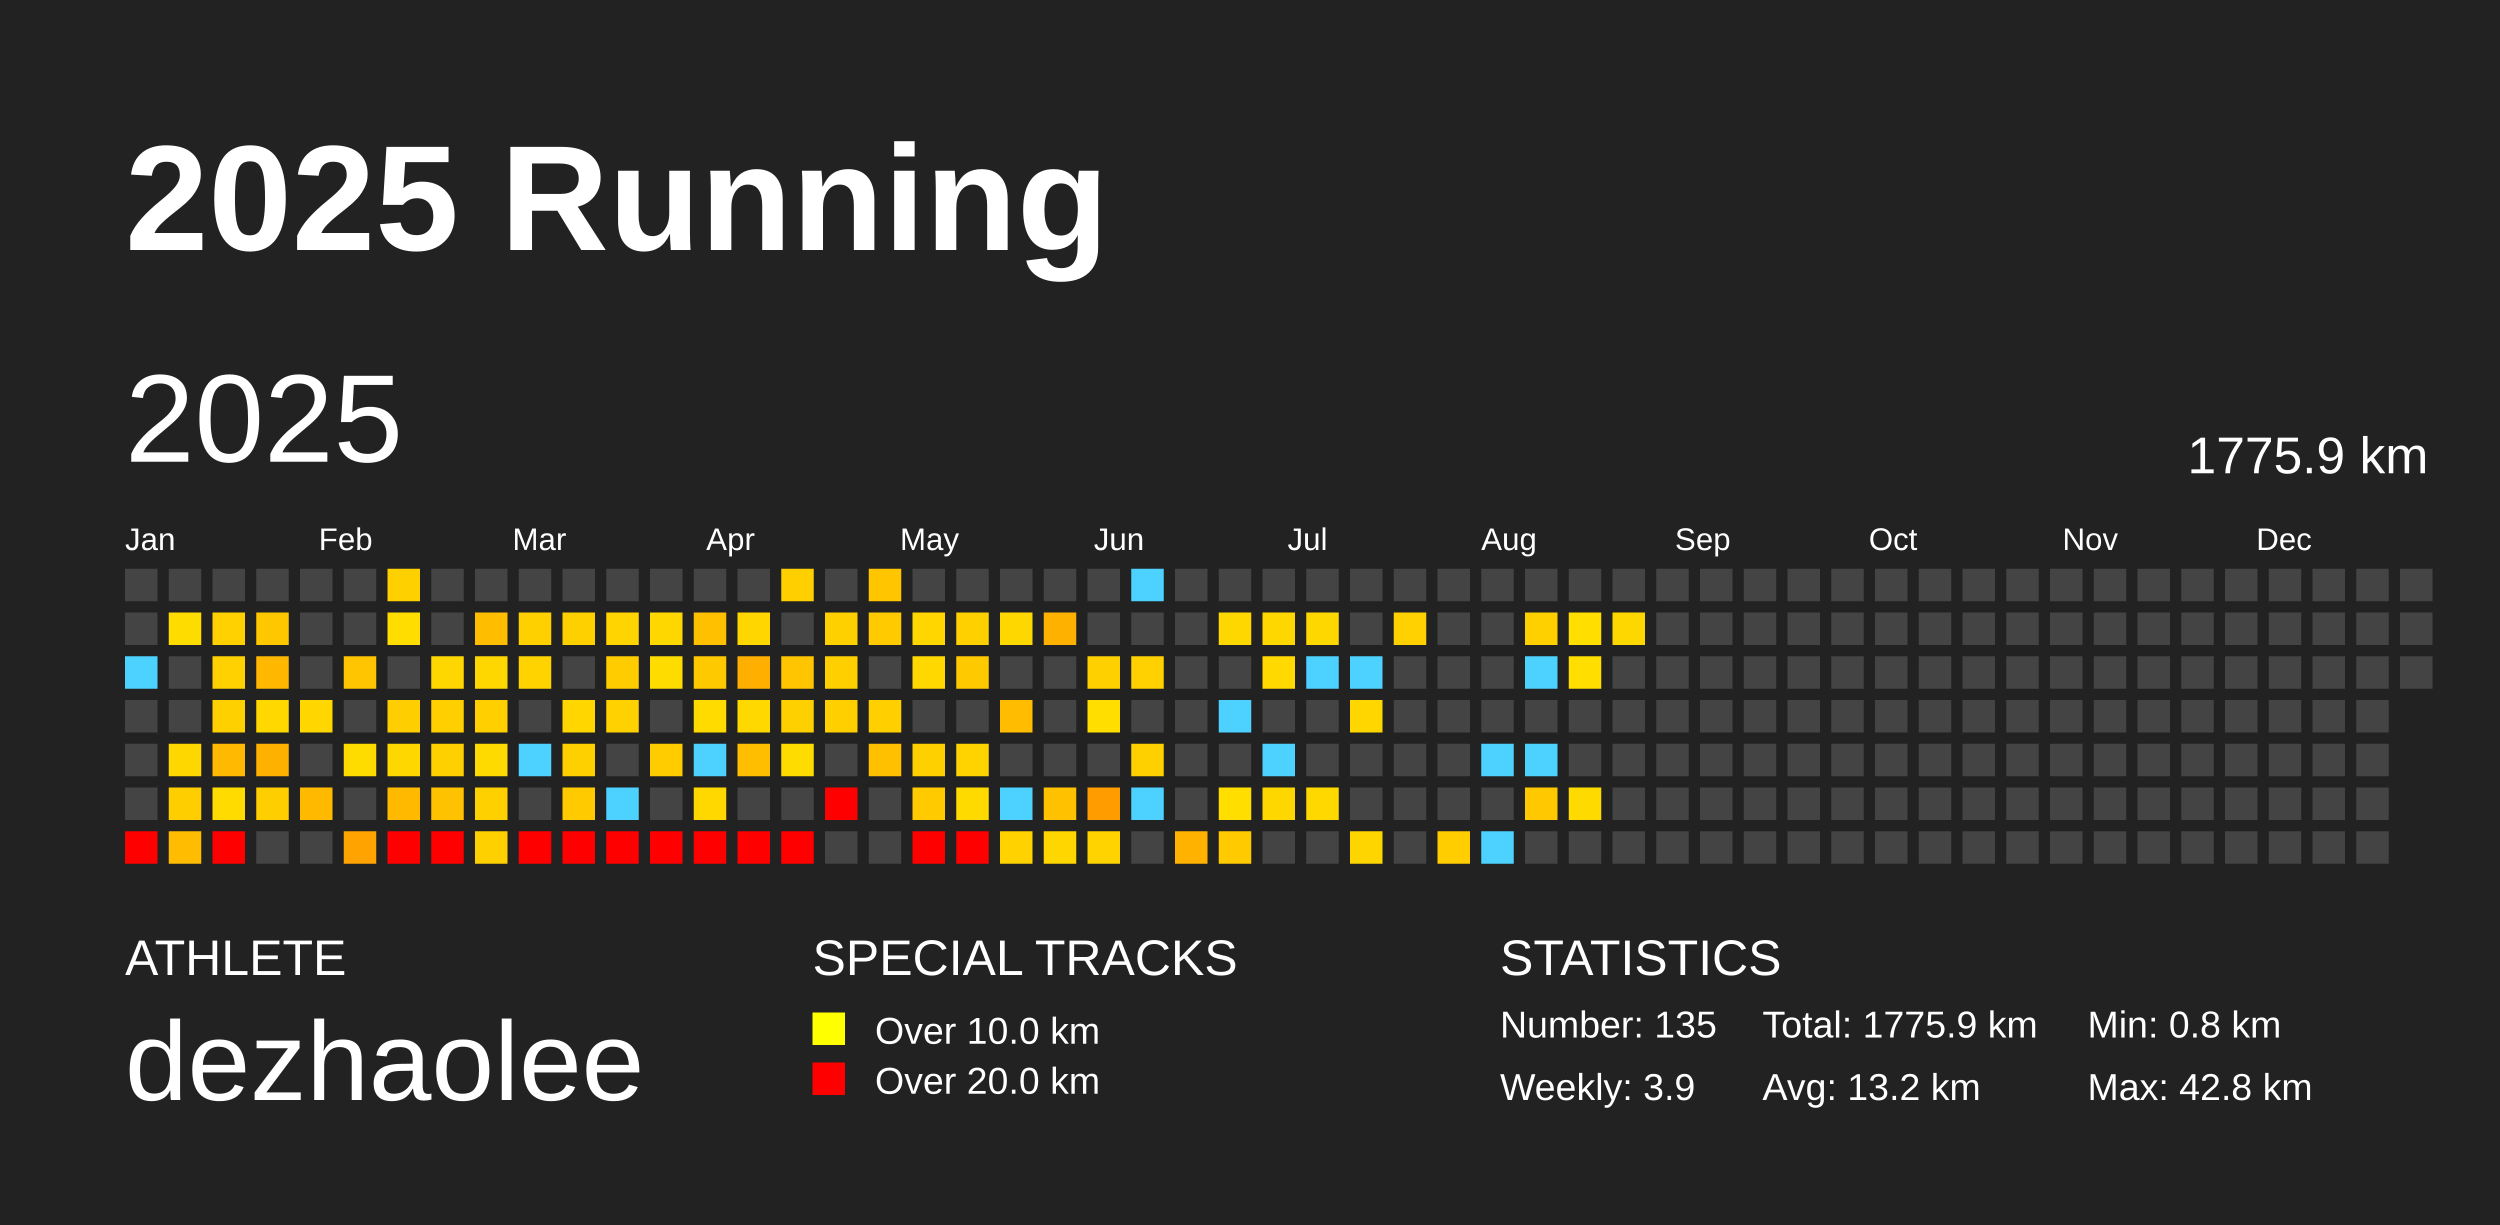
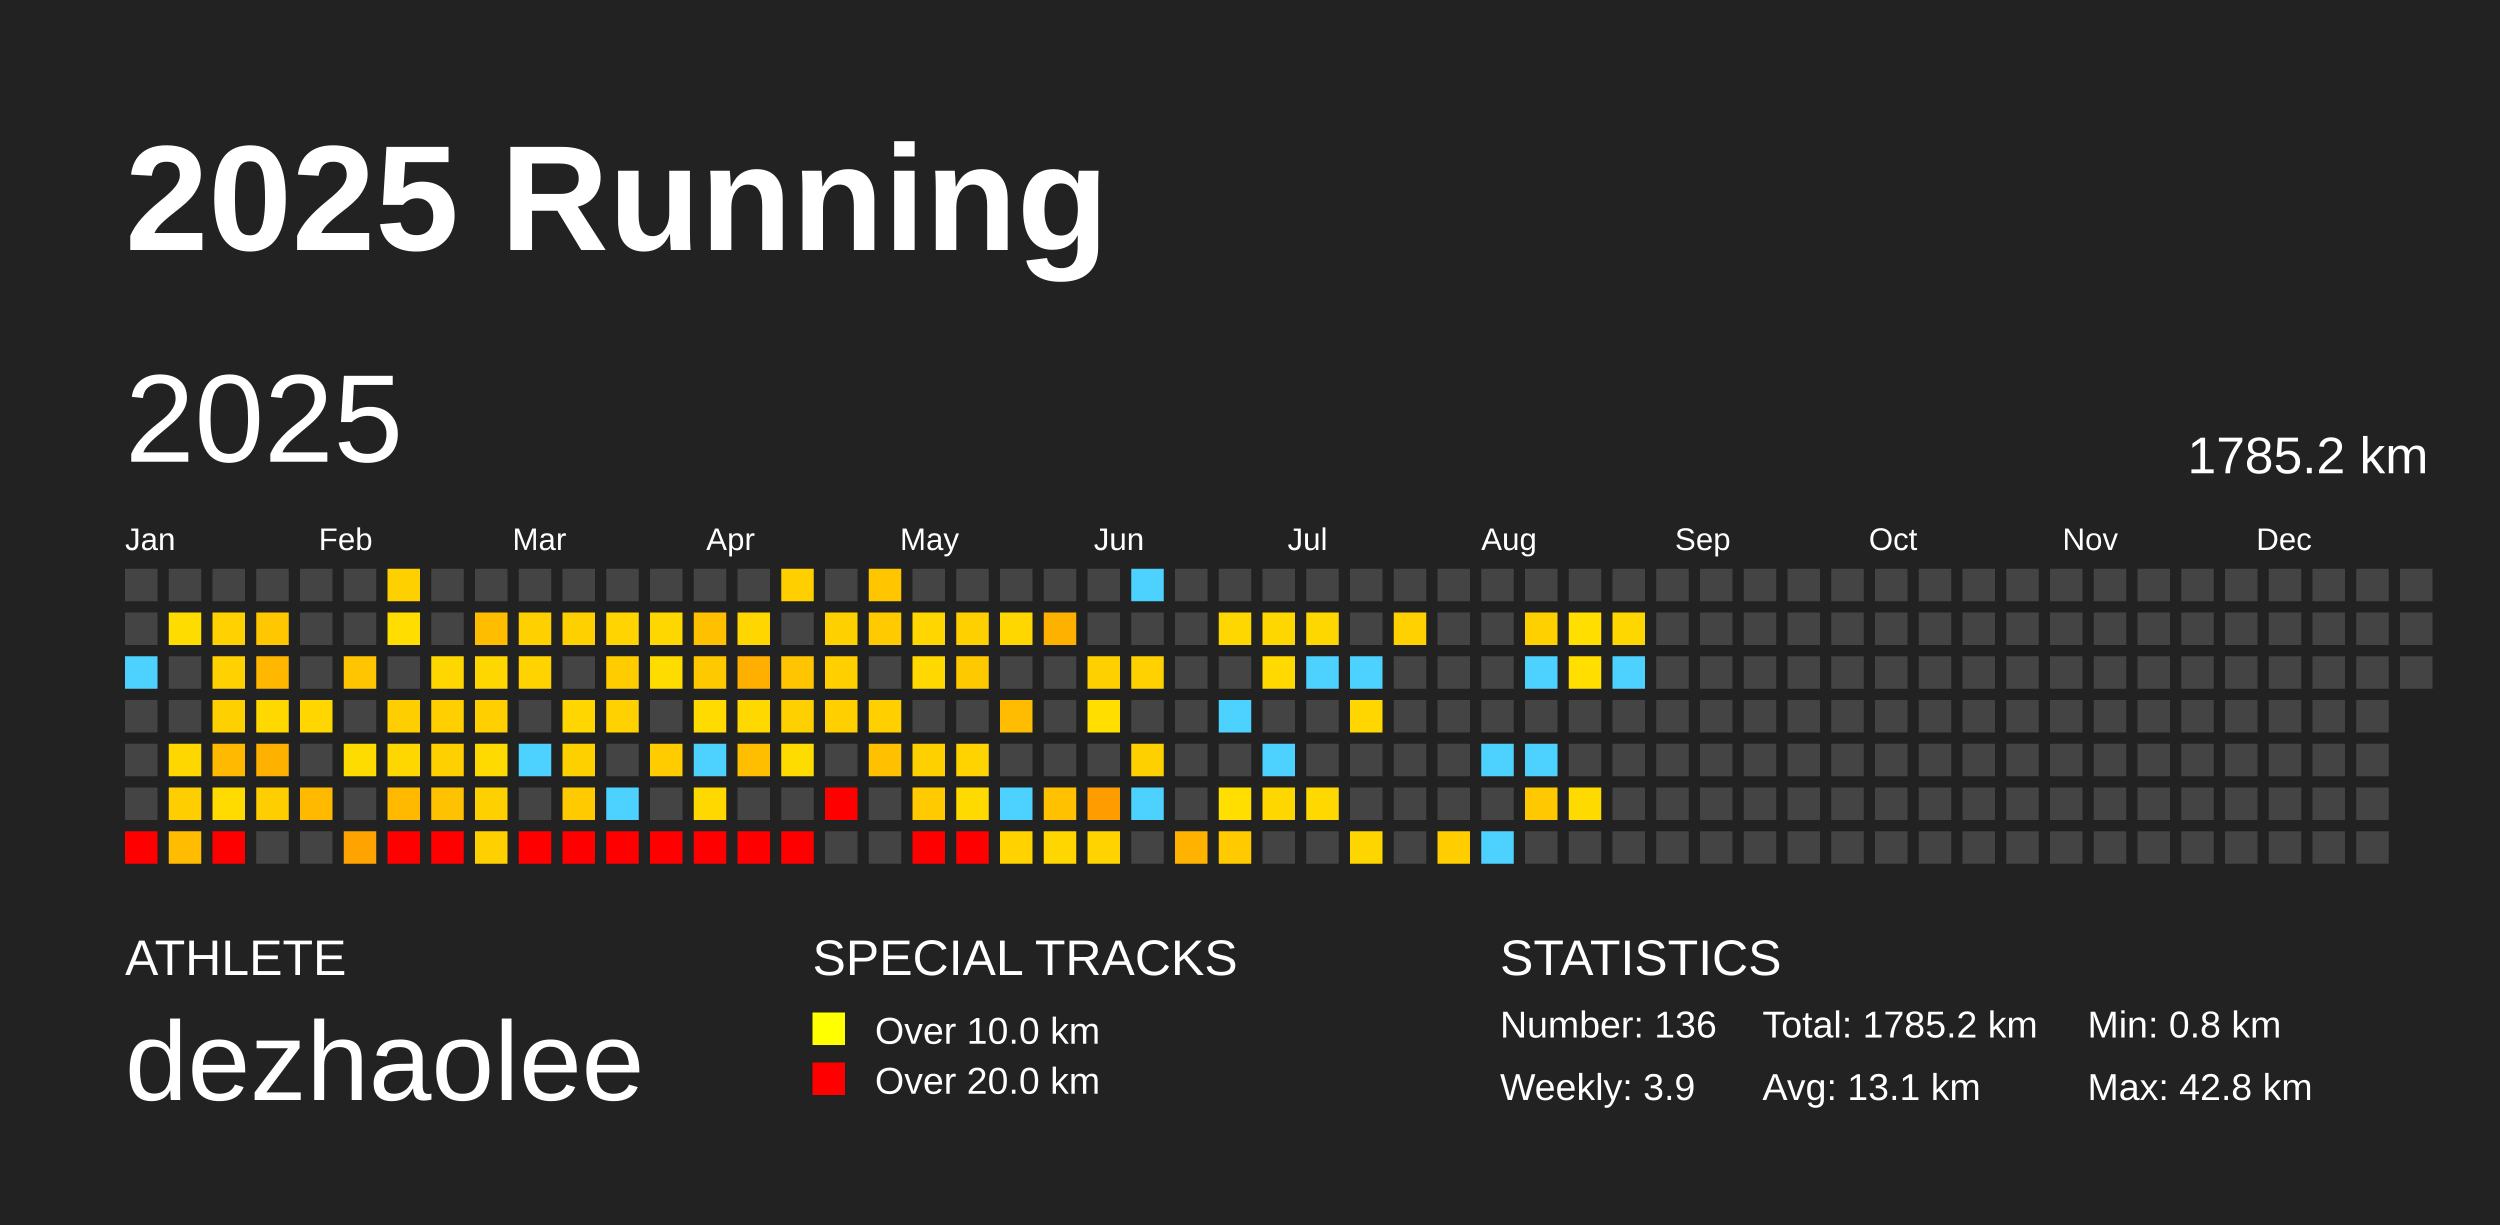
<svg xmlns="http://www.w3.org/2000/svg" baseProfile="full" height="98mm" version="1.1" viewBox="0,0,200,98" width="200mm">
  <defs />
  <rect fill="#222222" height="98" width="200" x="0" y="0" />
  <text fill="#FFFFFF" style="font-size:12px; font-family:Arial; font-weight:bold;" x="10" y="20">2025 Running</text>
  <text fill="#FFFFFF" style="font-size:4px; font-family:Arial" x="10" y="78">ATHLETE</text>
  <text fill="#FFFFFF" style="font-size:9px; font-family:Arial" x="10" y="88">dezhaolee</text>
  <text fill="#FFFFFF" style="font-size:4px; font-family:Arial" x="65" y="78">SPECIAL TRACKS</text>
  <rect fill="yellow" height="2.6" width="2.6" x="65" y="81" />
  <text fill="#FFFFFF" style="font-size:3px; font-family:Arial" x="70" y="83.5">Over 10.0 km</text>
  <rect fill="red" height="2.6" width="2.6" x="65" y="85" />
  <text fill="#FFFFFF" style="font-size:3px; font-family:Arial" x="70" y="87.5">Over 20.0 km</text>
  <text fill="#FFFFFF" style="font-size:4px; font-family:Arial" x="120" y="78">STATISTICS</text>
-   <text fill="#FFFFFF" style="font-size:3px; font-family:Arial" x="120" y="83">Number: 135</text>
+   <text fill="#FFFFFF" style="font-size:3px; font-family:Arial" x="120" y="83">Number: 136</text>
  <text fill="#FFFFFF" style="font-size:3px; font-family:Arial" x="120" y="88">Weekly: 3.9</text>
-   <text fill="#FFFFFF" style="font-size:3px; font-family:Arial" x="141" y="83">Total: 1775.9 km</text>
-   <text fill="#FFFFFF" style="font-size:3px; font-family:Arial" x="141" y="88">Avg: 13.2 km</text>
+   <text fill="#FFFFFF" style="font-size:3px; font-family:Arial" x="141" y="83">Total: 1785.2 km</text>
+   <text fill="#FFFFFF" style="font-size:3px; font-family:Arial" x="141" y="88">Avg: 13.1 km</text>
  <text fill="#FFFFFF" style="font-size:3px; font-family:Arial" x="167" y="83">Min: 0.8 km</text>
  <text fill="#FFFFFF" style="font-size:3px; font-family:Arial" x="167" y="88">Max: 42.8 km</text>
  <text dominant-baseline="hanging" fill="#FFFFFF" style="font-size:10.0px; font-family:Arial;" x="10" y="30">2025</text>
-   <text dominant-baseline="hanging" fill="#FFFFFF" style="font-size:4.125px; font-family:Arial;" x="175" y="35">1775.9 km</text>
+   <text dominant-baseline="hanging" fill="#FFFFFF" style="font-size:4.125px; font-family:Arial;" x="175" y="35">1785.2 km</text>
  <text fill="#FFFFFF" style="font-size:2.5px; font-family:Arial" x="10.0" y="44">Jan</text>
  <text fill="#FFFFFF" style="font-size:2.5px; font-family:Arial" x="25.5" y="44">Feb</text>
  <text fill="#FFFFFF" style="font-size:2.5px; font-family:Arial" x="41.0" y="44">Mar</text>
  <text fill="#FFFFFF" style="font-size:2.5px; font-family:Arial" x="56.5" y="44">Apr</text>
  <text fill="#FFFFFF" style="font-size:2.5px; font-family:Arial" x="72.0" y="44">May</text>
  <text fill="#FFFFFF" style="font-size:2.5px; font-family:Arial" x="87.5" y="44">Jun</text>
  <text fill="#FFFFFF" style="font-size:2.5px; font-family:Arial" x="103.0" y="44">Jul</text>
  <text fill="#FFFFFF" style="font-size:2.5px; font-family:Arial" x="118.5" y="44">Aug</text>
  <text fill="#FFFFFF" style="font-size:2.5px; font-family:Arial" x="134.0" y="44">Sep</text>
  <text fill="#FFFFFF" style="font-size:2.5px; font-family:Arial" x="149.5" y="44">Oct</text>
  <text fill="#FFFFFF" style="font-size:2.5px; font-family:Arial" x="165.0" y="44">Nov</text>
  <text fill="#FFFFFF" style="font-size:2.5px; font-family:Arial" x="180.5" y="44">Dec</text>
  <rect fill="#444444" height="2.6" width="2.6" x="10.0" y="45.5" />
  <rect fill="#444444" height="2.6" width="2.6" x="10.0" y="49.0" />
  <rect fill="#4dd2ff" height="2.6" width="2.6" x="10.0" y="52.5" />
  <rect fill="#444444" height="2.6" width="2.6" x="10.0" y="56.0" />
  <rect fill="#444444" height="2.6" width="2.6" x="10.0" y="59.5" />
  <rect fill="#444444" height="2.6" width="2.6" x="10.0" y="63.0" />
  <rect fill="red" height="2.6" width="2.6" x="10.0" y="66.5" />
  <rect fill="#444444" height="2.6" width="2.6" x="13.5" y="45.5" />
  <rect fill="#ffdc00" height="2.6" width="2.6" x="13.5" y="49.0" />
  <rect fill="#444444" height="2.6" width="2.6" x="13.5" y="52.5" />
  <rect fill="#444444" height="2.6" width="2.6" x="13.5" y="56.0" />
  <rect fill="#ffd700" height="2.6" width="2.6" x="13.5" y="59.5" />
  <rect fill="#ffce00" height="2.6" width="2.6" x="13.5" y="63.0" />
  <rect fill="#ffbc00" height="2.6" width="2.6" x="13.5" y="66.5" />
  <rect fill="#444444" height="2.6" width="2.6" x="17.0" y="45.5" />
  <rect fill="#ffd100" height="2.6" width="2.6" x="17.0" y="49.0" />
  <rect fill="#ffd100" height="2.6" width="2.6" x="17.0" y="52.5" />
  <rect fill="#ffd000" height="2.6" width="2.6" x="17.0" y="56.0" />
  <rect fill="#ffb900" height="2.6" width="2.6" x="17.0" y="59.5" />
  <rect fill="#ffdb00" height="2.6" width="2.6" x="17.0" y="63.0" />
  <rect fill="red" height="2.6" width="2.6" x="17.0" y="66.5" />
  <rect fill="#444444" height="2.6" width="2.6" x="20.5" y="45.5" />
  <rect fill="#ffc700" height="2.6" width="2.6" x="20.5" y="49.0" />
  <rect fill="#ffb700" height="2.6" width="2.6" x="20.5" y="52.5" />
  <rect fill="#ffd800" height="2.6" width="2.6" x="20.5" y="56.0" />
  <rect fill="#ffb100" height="2.6" width="2.6" x="20.5" y="59.5" />
  <rect fill="#ffce00" height="2.6" width="2.6" x="20.5" y="63.0" />
  <rect fill="#444444" height="2.6" width="2.6" x="20.5" y="66.5" />
  <rect fill="#444444" height="2.6" width="2.6" x="24.0" y="45.5" />
  <rect fill="#444444" height="2.6" width="2.6" x="24.0" y="49.0" />
  <rect fill="#444444" height="2.6" width="2.6" x="24.0" y="52.5" />
  <rect fill="#ffd600" height="2.6" width="2.6" x="24.0" y="56.0" />
  <rect fill="#444444" height="2.6" width="2.6" x="24.0" y="59.5" />
  <rect fill="#ffba00" height="2.6" width="2.6" x="24.0" y="63.0" />
  <rect fill="#444444" height="2.6" width="2.6" x="24.0" y="66.5" />
  <rect fill="#444444" height="2.6" width="2.6" x="27.5" y="45.5" />
  <rect fill="#444444" height="2.6" width="2.6" x="27.5" y="49.0" />
  <rect fill="#ffc500" height="2.6" width="2.6" x="27.5" y="52.5" />
  <rect fill="#444444" height="2.6" width="2.6" x="27.5" y="56.0" />
  <rect fill="#ffdc00" height="2.6" width="2.6" x="27.5" y="59.5" />
  <rect fill="#444444" height="2.6" width="2.6" x="27.5" y="63.0" />
  <rect fill="#ffa300" height="2.6" width="2.6" x="27.5" y="66.5" />
  <rect fill="#ffd000" height="2.6" width="2.6" x="31.0" y="45.5" />
  <rect fill="#ffdd00" height="2.6" width="2.6" x="31.0" y="49.0" />
  <rect fill="#444444" height="2.6" width="2.6" x="31.0" y="52.5" />
  <rect fill="#ffce00" height="2.6" width="2.6" x="31.0" y="56.0" />
  <rect fill="#ffd700" height="2.6" width="2.6" x="31.0" y="59.5" />
  <rect fill="#ffba00" height="2.6" width="2.6" x="31.0" y="63.0" />
  <rect fill="red" height="2.6" width="2.6" x="31.0" y="66.5" />
  <rect fill="#444444" height="2.6" width="2.6" x="34.5" y="45.5" />
  <rect fill="#444444" height="2.6" width="2.6" x="34.5" y="49.0" />
  <rect fill="#ffd700" height="2.6" width="2.6" x="34.5" y="52.5" />
  <rect fill="#ffcf00" height="2.6" width="2.6" x="34.5" y="56.0" />
  <rect fill="#ffd000" height="2.6" width="2.6" x="34.5" y="59.5" />
  <rect fill="#ffc200" height="2.6" width="2.6" x="34.5" y="63.0" />
  <rect fill="red" height="2.6" width="2.6" x="34.5" y="66.5" />
  <rect fill="#444444" height="2.6" width="2.6" x="38.0" y="45.5" />
  <rect fill="#ffbd00" height="2.6" width="2.6" x="38.0" y="49.0" />
  <rect fill="#ffd700" height="2.6" width="2.6" x="38.0" y="52.5" />
  <rect fill="#ffcf00" height="2.6" width="2.6" x="38.0" y="56.0" />
  <rect fill="#ffda00" height="2.6" width="2.6" x="38.0" y="59.5" />
  <rect fill="#ffd000" height="2.6" width="2.6" x="38.0" y="63.0" />
  <rect fill="#ffd000" height="2.6" width="2.6" x="38.0" y="66.5" />
  <rect fill="#444444" height="2.6" width="2.6" x="41.5" y="45.5" />
  <rect fill="#ffd000" height="2.6" width="2.6" x="41.5" y="49.0" />
  <rect fill="#ffd300" height="2.6" width="2.6" x="41.5" y="52.5" />
  <rect fill="#444444" height="2.6" width="2.6" x="41.5" y="56.0" />
  <rect fill="#4dd2ff" height="2.6" width="2.6" x="41.5" y="59.5" />
  <rect fill="#444444" height="2.6" width="2.6" x="41.5" y="63.0" />
  <rect fill="red" height="2.6" width="2.6" x="41.5" y="66.5" />
  <rect fill="#444444" height="2.6" width="2.6" x="45.0" y="45.5" />
  <rect fill="#ffd000" height="2.6" width="2.6" x="45.0" y="49.0" />
  <rect fill="#444444" height="2.6" width="2.6" x="45.0" y="52.5" />
  <rect fill="#ffd600" height="2.6" width="2.6" x="45.0" y="56.0" />
  <rect fill="#ffd000" height="2.6" width="2.6" x="45.0" y="59.5" />
  <rect fill="#ffca00" height="2.6" width="2.6" x="45.0" y="63.0" />
  <rect fill="red" height="2.6" width="2.6" x="45.0" y="66.5" />
  <rect fill="#444444" height="2.6" width="2.6" x="48.5" y="45.5" />
  <rect fill="#ffd400" height="2.6" width="2.6" x="48.5" y="49.0" />
  <rect fill="#ffcc00" height="2.6" width="2.6" x="48.5" y="52.5" />
  <rect fill="#ffd100" height="2.6" width="2.6" x="48.5" y="56.0" />
  <rect fill="#444444" height="2.6" width="2.6" x="48.5" y="59.5" />
  <rect fill="#4dd2ff" height="2.6" width="2.6" x="48.5" y="63.0" />
  <rect fill="red" height="2.6" width="2.6" x="48.5" y="66.5" />
  <rect fill="#444444" height="2.6" width="2.6" x="52.0" y="45.5" />
  <rect fill="#ffd700" height="2.6" width="2.6" x="52.0" y="49.0" />
  <rect fill="#ffdc00" height="2.6" width="2.6" x="52.0" y="52.5" />
  <rect fill="#444444" height="2.6" width="2.6" x="52.0" y="56.0" />
  <rect fill="#ffcc00" height="2.6" width="2.6" x="52.0" y="59.5" />
  <rect fill="#444444" height="2.6" width="2.6" x="52.0" y="63.0" />
  <rect fill="red" height="2.6" width="2.6" x="52.0" y="66.5" />
  <rect fill="#444444" height="2.6" width="2.6" x="55.5" y="45.5" />
  <rect fill="#ffc000" height="2.6" width="2.6" x="55.5" y="49.0" />
  <rect fill="#ffc900" height="2.6" width="2.6" x="55.5" y="52.5" />
  <rect fill="#ffdb00" height="2.6" width="2.6" x="55.5" y="56.0" />
  <rect fill="#4dd2ff" height="2.6" width="2.6" x="55.5" y="59.5" />
  <rect fill="#ffd800" height="2.6" width="2.6" x="55.5" y="63.0" />
  <rect fill="red" height="2.6" width="2.6" x="55.5" y="66.5" />
  <rect fill="#444444" height="2.6" width="2.6" x="59.0" y="45.5" />
  <rect fill="#ffd600" height="2.6" width="2.6" x="59.0" y="49.0" />
  <rect fill="#ffaf00" height="2.6" width="2.6" x="59.0" y="52.5" />
  <rect fill="#ffd800" height="2.6" width="2.6" x="59.0" y="56.0" />
  <rect fill="#ffbe00" height="2.6" width="2.6" x="59.0" y="59.5" />
  <rect fill="#444444" height="2.6" width="2.6" x="59.0" y="63.0" />
  <rect fill="red" height="2.6" width="2.6" x="59.0" y="66.5" />
  <rect fill="#ffcf00" height="2.6" width="2.6" x="62.5" y="45.5" />
  <rect fill="#444444" height="2.6" width="2.6" x="62.5" y="49.0" />
  <rect fill="#ffc500" height="2.6" width="2.6" x="62.5" y="52.5" />
  <rect fill="#ffd000" height="2.6" width="2.6" x="62.5" y="56.0" />
  <rect fill="#ffdc00" height="2.6" width="2.6" x="62.5" y="59.5" />
  <rect fill="#444444" height="2.6" width="2.6" x="62.5" y="63.0" />
  <rect fill="red" height="2.6" width="2.6" x="62.5" y="66.5" />
  <rect fill="#444444" height="2.6" width="2.6" x="66.0" y="45.5" />
  <rect fill="#ffd000" height="2.6" width="2.6" x="66.0" y="49.0" />
  <rect fill="#ffcf00" height="2.6" width="2.6" x="66.0" y="52.5" />
  <rect fill="#ffcf00" height="2.6" width="2.6" x="66.0" y="56.0" />
  <rect fill="#444444" height="2.6" width="2.6" x="66.0" y="59.5" />
  <rect fill="red" height="2.6" width="2.6" x="66.0" y="63.0" />
  <rect fill="#444444" height="2.6" width="2.6" x="66.0" y="66.5" />
  <rect fill="#ffc600" height="2.6" width="2.6" x="69.5" y="45.5" />
  <rect fill="#ffca00" height="2.6" width="2.6" x="69.5" y="49.0" />
  <rect fill="#444444" height="2.6" width="2.6" x="69.5" y="52.5" />
  <rect fill="#ffcf00" height="2.6" width="2.6" x="69.5" y="56.0" />
  <rect fill="#ffc000" height="2.6" width="2.6" x="69.5" y="59.5" />
  <rect fill="#444444" height="2.6" width="2.6" x="69.5" y="63.0" />
  <rect fill="#444444" height="2.6" width="2.6" x="69.5" y="66.5" />
  <rect fill="#444444" height="2.6" width="2.6" x="73.0" y="45.5" />
  <rect fill="#ffd600" height="2.6" width="2.6" x="73.0" y="49.0" />
  <rect fill="#ffd800" height="2.6" width="2.6" x="73.0" y="52.5" />
  <rect fill="#444444" height="2.6" width="2.6" x="73.0" y="56.0" />
  <rect fill="#ffd000" height="2.6" width="2.6" x="73.0" y="59.5" />
  <rect fill="#ffca00" height="2.6" width="2.6" x="73.0" y="63.0" />
  <rect fill="red" height="2.6" width="2.6" x="73.0" y="66.5" />
  <rect fill="#444444" height="2.6" width="2.6" x="76.5" y="45.5" />
  <rect fill="#ffd000" height="2.6" width="2.6" x="76.5" y="49.0" />
  <rect fill="#ffc900" height="2.6" width="2.6" x="76.5" y="52.5" />
  <rect fill="#444444" height="2.6" width="2.6" x="76.5" y="56.0" />
  <rect fill="#ffd300" height="2.6" width="2.6" x="76.5" y="59.5" />
  <rect fill="#ffda00" height="2.6" width="2.6" x="76.5" y="63.0" />
  <rect fill="red" height="2.6" width="2.6" x="76.5" y="66.5" />
  <rect fill="#444444" height="2.6" width="2.6" x="80.0" y="45.5" />
  <rect fill="#ffd700" height="2.6" width="2.6" x="80.0" y="49.0" />
  <rect fill="#444444" height="2.6" width="2.6" x="80.0" y="52.5" />
  <rect fill="#ffbc00" height="2.6" width="2.6" x="80.0" y="56.0" />
  <rect fill="#444444" height="2.6" width="2.6" x="80.0" y="59.5" />
  <rect fill="#4dd2ff" height="2.6" width="2.6" x="80.0" y="63.0" />
  <rect fill="#ffd200" height="2.6" width="2.6" x="80.0" y="66.5" />
  <rect fill="#444444" height="2.6" width="2.6" x="83.5" y="45.5" />
  <rect fill="#ffb100" height="2.6" width="2.6" x="83.5" y="49.0" />
  <rect fill="#444444" height="2.6" width="2.6" x="83.5" y="52.5" />
  <rect fill="#444444" height="2.6" width="2.6" x="83.5" y="56.0" />
  <rect fill="#444444" height="2.6" width="2.6" x="83.5" y="59.5" />
  <rect fill="#ffc100" height="2.6" width="2.6" x="83.5" y="63.0" />
  <rect fill="#ffd600" height="2.6" width="2.6" x="83.5" y="66.5" />
  <rect fill="#444444" height="2.6" width="2.6" x="87.0" y="45.5" />
  <rect fill="#444444" height="2.6" width="2.6" x="87.0" y="49.0" />
  <rect fill="#ffd000" height="2.6" width="2.6" x="87.0" y="52.5" />
  <rect fill="#ffde00" height="2.6" width="2.6" x="87.0" y="56.0" />
  <rect fill="#444444" height="2.6" width="2.6" x="87.0" y="59.5" />
  <rect fill="#ff9c00" height="2.6" width="2.6" x="87.0" y="63.0" />
  <rect fill="#ffd300" height="2.6" width="2.6" x="87.0" y="66.5" />
  <rect fill="#4dd2ff" height="2.6" width="2.6" x="90.5" y="45.5" />
  <rect fill="#444444" height="2.6" width="2.6" x="90.5" y="49.0" />
  <rect fill="#ffd100" height="2.6" width="2.6" x="90.5" y="52.5" />
  <rect fill="#444444" height="2.6" width="2.6" x="90.5" y="56.0" />
  <rect fill="#ffd000" height="2.6" width="2.6" x="90.5" y="59.5" />
  <rect fill="#4dd2ff" height="2.6" width="2.6" x="90.5" y="63.0" />
  <rect fill="#444444" height="2.6" width="2.6" x="90.5" y="66.5" />
  <rect fill="#444444" height="2.6" width="2.6" x="94.0" y="45.5" />
  <rect fill="#444444" height="2.6" width="2.6" x="94.0" y="49.0" />
  <rect fill="#444444" height="2.6" width="2.6" x="94.0" y="52.5" />
  <rect fill="#444444" height="2.6" width="2.6" x="94.0" y="56.0" />
  <rect fill="#444444" height="2.6" width="2.6" x="94.0" y="59.5" />
  <rect fill="#444444" height="2.6" width="2.6" x="94.0" y="63.0" />
  <rect fill="#ffb300" height="2.6" width="2.6" x="94.0" y="66.5" />
  <rect fill="#444444" height="2.6" width="2.6" x="97.5" y="45.5" />
  <rect fill="#ffd700" height="2.6" width="2.6" x="97.5" y="49.0" />
  <rect fill="#444444" height="2.6" width="2.6" x="97.5" y="52.5" />
  <rect fill="#4dd2ff" height="2.6" width="2.6" x="97.5" y="56.0" />
  <rect fill="#444444" height="2.6" width="2.6" x="97.5" y="59.5" />
  <rect fill="#ffde00" height="2.6" width="2.6" x="97.5" y="63.0" />
  <rect fill="#ffca00" height="2.6" width="2.6" x="97.5" y="66.5" />
  <rect fill="#444444" height="2.6" width="2.6" x="101.0" y="45.5" />
  <rect fill="#ffd700" height="2.6" width="2.6" x="101.0" y="49.0" />
  <rect fill="#ffd900" height="2.6" width="2.6" x="101.0" y="52.5" />
  <rect fill="#444444" height="2.6" width="2.6" x="101.0" y="56.0" />
  <rect fill="#4dd2ff" height="2.6" width="2.6" x="101.0" y="59.5" />
  <rect fill="#ffd700" height="2.6" width="2.6" x="101.0" y="63.0" />
  <rect fill="#444444" height="2.6" width="2.6" x="101.0" y="66.5" />
  <rect fill="#444444" height="2.6" width="2.6" x="104.5" y="45.5" />
  <rect fill="#ffd700" height="2.6" width="2.6" x="104.5" y="49.0" />
  <rect fill="#4dd2ff" height="2.6" width="2.6" x="104.5" y="52.5" />
  <rect fill="#444444" height="2.6" width="2.6" x="104.5" y="56.0" />
  <rect fill="#444444" height="2.6" width="2.6" x="104.5" y="59.5" />
  <rect fill="#ffd800" height="2.6" width="2.6" x="104.5" y="63.0" />
  <rect fill="#444444" height="2.6" width="2.6" x="104.5" y="66.5" />
  <rect fill="#444444" height="2.6" width="2.6" x="108.0" y="45.5" />
  <rect fill="#444444" height="2.6" width="2.6" x="108.0" y="49.0" />
  <rect fill="#4dd2ff" height="2.6" width="2.6" x="108.0" y="52.5" />
  <rect fill="#ffd600" height="2.6" width="2.6" x="108.0" y="56.0" />
  <rect fill="#444444" height="2.6" width="2.6" x="108.0" y="59.5" />
  <rect fill="#444444" height="2.6" width="2.6" x="108.0" y="63.0" />
  <rect fill="#ffd500" height="2.6" width="2.6" x="108.0" y="66.5" />
  <rect fill="#444444" height="2.6" width="2.6" x="111.5" y="45.5" />
  <rect fill="#ffd100" height="2.6" width="2.6" x="111.5" y="49.0" />
  <rect fill="#444444" height="2.6" width="2.6" x="111.5" y="52.5" />
  <rect fill="#444444" height="2.6" width="2.6" x="111.5" y="56.0" />
  <rect fill="#444444" height="2.6" width="2.6" x="111.5" y="59.5" />
  <rect fill="#444444" height="2.6" width="2.6" x="111.5" y="63.0" />
  <rect fill="#444444" height="2.6" width="2.6" x="111.5" y="66.5" />
  <rect fill="#444444" height="2.6" width="2.6" x="115.0" y="45.5" />
  <rect fill="#444444" height="2.6" width="2.6" x="115.0" y="49.0" />
  <rect fill="#444444" height="2.6" width="2.6" x="115.0" y="52.5" />
  <rect fill="#444444" height="2.6" width="2.6" x="115.0" y="56.0" />
  <rect fill="#444444" height="2.6" width="2.6" x="115.0" y="59.5" />
  <rect fill="#444444" height="2.6" width="2.6" x="115.0" y="63.0" />
  <rect fill="#ffcd00" height="2.6" width="2.6" x="115.0" y="66.5" />
  <rect fill="#444444" height="2.6" width="2.6" x="118.5" y="45.5" />
  <rect fill="#444444" height="2.6" width="2.6" x="118.5" y="49.0" />
  <rect fill="#444444" height="2.6" width="2.6" x="118.5" y="52.5" />
  <rect fill="#444444" height="2.6" width="2.6" x="118.5" y="56.0" />
  <rect fill="#4dd2ff" height="2.6" width="2.6" x="118.5" y="59.5" />
  <rect fill="#444444" height="2.6" width="2.6" x="118.5" y="63.0" />
  <rect fill="#4dd2ff" height="2.6" width="2.6" x="118.5" y="66.5" />
  <rect fill="#444444" height="2.6" width="2.6" x="122.0" y="45.5" />
  <rect fill="#ffd000" height="2.6" width="2.6" x="122.0" y="49.0" />
  <rect fill="#4dd2ff" height="2.6" width="2.6" x="122.0" y="52.5" />
  <rect fill="#444444" height="2.6" width="2.6" x="122.0" y="56.0" />
  <rect fill="#4dd2ff" height="2.6" width="2.6" x="122.0" y="59.5" />
  <rect fill="#ffc800" height="2.6" width="2.6" x="122.0" y="63.0" />
  <rect fill="#444444" height="2.6" width="2.6" x="122.0" y="66.5" />
  <rect fill="#444444" height="2.6" width="2.6" x="125.5" y="45.5" />
  <rect fill="#ffde00" height="2.6" width="2.6" x="125.5" y="49.0" />
  <rect fill="#ffde00" height="2.6" width="2.6" x="125.5" y="52.5" />
  <rect fill="#444444" height="2.6" width="2.6" x="125.5" y="56.0" />
  <rect fill="#444444" height="2.6" width="2.6" x="125.5" y="59.5" />
  <rect fill="#ffda00" height="2.6" width="2.6" x="125.5" y="63.0" />
  <rect fill="#444444" height="2.6" width="2.6" x="125.5" y="66.5" />
  <rect fill="#444444" height="2.6" width="2.6" x="129.0" y="45.5" />
  <rect fill="#ffd700" height="2.6" width="2.6" x="129.0" y="49.0" />
-   <rect fill="#444444" height="2.6" width="2.6" x="129.0" y="52.5" />
+   <rect fill="#4dd2ff" height="2.6" width="2.6" x="129.0" y="52.5" />
  <rect fill="#444444" height="2.6" width="2.6" x="129.0" y="56.0" />
  <rect fill="#444444" height="2.6" width="2.6" x="129.0" y="59.5" />
  <rect fill="#444444" height="2.6" width="2.6" x="129.0" y="63.0" />
  <rect fill="#444444" height="2.6" width="2.6" x="129.0" y="66.5" />
  <rect fill="#444444" height="2.6" width="2.6" x="132.5" y="45.5" />
  <rect fill="#444444" height="2.6" width="2.6" x="132.5" y="49.0" />
  <rect fill="#444444" height="2.6" width="2.6" x="132.5" y="52.5" />
  <rect fill="#444444" height="2.6" width="2.6" x="132.5" y="56.0" />
  <rect fill="#444444" height="2.6" width="2.6" x="132.5" y="59.5" />
  <rect fill="#444444" height="2.6" width="2.6" x="132.5" y="63.0" />
  <rect fill="#444444" height="2.6" width="2.6" x="132.5" y="66.5" />
  <rect fill="#444444" height="2.6" width="2.6" x="136.0" y="45.5" />
  <rect fill="#444444" height="2.6" width="2.6" x="136.0" y="49.0" />
  <rect fill="#444444" height="2.6" width="2.6" x="136.0" y="52.5" />
  <rect fill="#444444" height="2.6" width="2.6" x="136.0" y="56.0" />
  <rect fill="#444444" height="2.6" width="2.6" x="136.0" y="59.5" />
  <rect fill="#444444" height="2.6" width="2.6" x="136.0" y="63.0" />
  <rect fill="#444444" height="2.6" width="2.6" x="136.0" y="66.5" />
  <rect fill="#444444" height="2.6" width="2.6" x="139.5" y="45.5" />
  <rect fill="#444444" height="2.6" width="2.6" x="139.5" y="49.0" />
  <rect fill="#444444" height="2.6" width="2.6" x="139.5" y="52.5" />
  <rect fill="#444444" height="2.6" width="2.6" x="139.5" y="56.0" />
  <rect fill="#444444" height="2.6" width="2.6" x="139.5" y="59.5" />
  <rect fill="#444444" height="2.6" width="2.6" x="139.5" y="63.0" />
  <rect fill="#444444" height="2.6" width="2.6" x="139.5" y="66.5" />
  <rect fill="#444444" height="2.6" width="2.6" x="143.0" y="45.5" />
  <rect fill="#444444" height="2.6" width="2.6" x="143.0" y="49.0" />
  <rect fill="#444444" height="2.6" width="2.6" x="143.0" y="52.5" />
  <rect fill="#444444" height="2.6" width="2.6" x="143.0" y="56.0" />
  <rect fill="#444444" height="2.6" width="2.6" x="143.0" y="59.5" />
  <rect fill="#444444" height="2.6" width="2.6" x="143.0" y="63.0" />
  <rect fill="#444444" height="2.6" width="2.6" x="143.0" y="66.5" />
  <rect fill="#444444" height="2.6" width="2.6" x="146.5" y="45.5" />
  <rect fill="#444444" height="2.6" width="2.6" x="146.5" y="49.0" />
  <rect fill="#444444" height="2.6" width="2.6" x="146.5" y="52.5" />
  <rect fill="#444444" height="2.6" width="2.6" x="146.5" y="56.0" />
  <rect fill="#444444" height="2.6" width="2.6" x="146.5" y="59.5" />
  <rect fill="#444444" height="2.6" width="2.6" x="146.5" y="63.0" />
  <rect fill="#444444" height="2.6" width="2.6" x="146.5" y="66.5" />
  <rect fill="#444444" height="2.6" width="2.6" x="150.0" y="45.5" />
  <rect fill="#444444" height="2.6" width="2.6" x="150.0" y="49.0" />
  <rect fill="#444444" height="2.6" width="2.6" x="150.0" y="52.5" />
  <rect fill="#444444" height="2.6" width="2.6" x="150.0" y="56.0" />
  <rect fill="#444444" height="2.6" width="2.6" x="150.0" y="59.5" />
  <rect fill="#444444" height="2.6" width="2.6" x="150.0" y="63.0" />
  <rect fill="#444444" height="2.6" width="2.6" x="150.0" y="66.5" />
  <rect fill="#444444" height="2.6" width="2.6" x="153.5" y="45.5" />
  <rect fill="#444444" height="2.6" width="2.6" x="153.5" y="49.0" />
  <rect fill="#444444" height="2.6" width="2.6" x="153.5" y="52.5" />
  <rect fill="#444444" height="2.6" width="2.6" x="153.5" y="56.0" />
  <rect fill="#444444" height="2.6" width="2.6" x="153.5" y="59.5" />
  <rect fill="#444444" height="2.6" width="2.6" x="153.5" y="63.0" />
  <rect fill="#444444" height="2.6" width="2.6" x="153.5" y="66.5" />
  <rect fill="#444444" height="2.6" width="2.6" x="157.0" y="45.5" />
  <rect fill="#444444" height="2.6" width="2.6" x="157.0" y="49.0" />
  <rect fill="#444444" height="2.6" width="2.6" x="157.0" y="52.5" />
  <rect fill="#444444" height="2.6" width="2.6" x="157.0" y="56.0" />
  <rect fill="#444444" height="2.6" width="2.6" x="157.0" y="59.5" />
  <rect fill="#444444" height="2.6" width="2.6" x="157.0" y="63.0" />
  <rect fill="#444444" height="2.6" width="2.6" x="157.0" y="66.5" />
  <rect fill="#444444" height="2.6" width="2.6" x="160.5" y="45.5" />
  <rect fill="#444444" height="2.6" width="2.6" x="160.5" y="49.0" />
  <rect fill="#444444" height="2.6" width="2.6" x="160.5" y="52.5" />
  <rect fill="#444444" height="2.6" width="2.6" x="160.5" y="56.0" />
  <rect fill="#444444" height="2.6" width="2.6" x="160.5" y="59.5" />
  <rect fill="#444444" height="2.6" width="2.6" x="160.5" y="63.0" />
  <rect fill="#444444" height="2.6" width="2.6" x="160.5" y="66.5" />
  <rect fill="#444444" height="2.6" width="2.6" x="164.0" y="45.5" />
  <rect fill="#444444" height="2.6" width="2.6" x="164.0" y="49.0" />
  <rect fill="#444444" height="2.6" width="2.6" x="164.0" y="52.5" />
  <rect fill="#444444" height="2.6" width="2.6" x="164.0" y="56.0" />
  <rect fill="#444444" height="2.6" width="2.6" x="164.0" y="59.5" />
  <rect fill="#444444" height="2.6" width="2.6" x="164.0" y="63.0" />
  <rect fill="#444444" height="2.6" width="2.6" x="164.0" y="66.5" />
  <rect fill="#444444" height="2.6" width="2.6" x="167.5" y="45.5" />
  <rect fill="#444444" height="2.6" width="2.6" x="167.5" y="49.0" />
  <rect fill="#444444" height="2.6" width="2.6" x="167.5" y="52.5" />
  <rect fill="#444444" height="2.6" width="2.6" x="167.5" y="56.0" />
  <rect fill="#444444" height="2.6" width="2.6" x="167.5" y="59.5" />
  <rect fill="#444444" height="2.6" width="2.6" x="167.5" y="63.0" />
  <rect fill="#444444" height="2.6" width="2.6" x="167.5" y="66.5" />
  <rect fill="#444444" height="2.6" width="2.6" x="171.0" y="45.5" />
  <rect fill="#444444" height="2.6" width="2.6" x="171.0" y="49.0" />
  <rect fill="#444444" height="2.6" width="2.6" x="171.0" y="52.5" />
  <rect fill="#444444" height="2.6" width="2.6" x="171.0" y="56.0" />
  <rect fill="#444444" height="2.6" width="2.6" x="171.0" y="59.5" />
  <rect fill="#444444" height="2.6" width="2.6" x="171.0" y="63.0" />
  <rect fill="#444444" height="2.6" width="2.6" x="171.0" y="66.5" />
  <rect fill="#444444" height="2.6" width="2.6" x="174.5" y="45.5" />
  <rect fill="#444444" height="2.6" width="2.6" x="174.5" y="49.0" />
  <rect fill="#444444" height="2.6" width="2.6" x="174.5" y="52.5" />
  <rect fill="#444444" height="2.6" width="2.6" x="174.5" y="56.0" />
  <rect fill="#444444" height="2.6" width="2.6" x="174.5" y="59.5" />
  <rect fill="#444444" height="2.6" width="2.6" x="174.5" y="63.0" />
  <rect fill="#444444" height="2.6" width="2.6" x="174.5" y="66.5" />
  <rect fill="#444444" height="2.6" width="2.6" x="178.0" y="45.5" />
  <rect fill="#444444" height="2.6" width="2.6" x="178.0" y="49.0" />
  <rect fill="#444444" height="2.6" width="2.6" x="178.0" y="52.5" />
  <rect fill="#444444" height="2.6" width="2.6" x="178.0" y="56.0" />
  <rect fill="#444444" height="2.6" width="2.6" x="178.0" y="59.5" />
  <rect fill="#444444" height="2.6" width="2.6" x="178.0" y="63.0" />
  <rect fill="#444444" height="2.6" width="2.6" x="178.0" y="66.5" />
  <rect fill="#444444" height="2.6" width="2.6" x="181.5" y="45.5" />
  <rect fill="#444444" height="2.6" width="2.6" x="181.5" y="49.0" />
  <rect fill="#444444" height="2.6" width="2.6" x="181.5" y="52.5" />
  <rect fill="#444444" height="2.6" width="2.6" x="181.5" y="56.0" />
  <rect fill="#444444" height="2.6" width="2.6" x="181.5" y="59.5" />
  <rect fill="#444444" height="2.6" width="2.6" x="181.5" y="63.0" />
  <rect fill="#444444" height="2.6" width="2.6" x="181.5" y="66.5" />
  <rect fill="#444444" height="2.6" width="2.6" x="185.0" y="45.5" />
  <rect fill="#444444" height="2.6" width="2.6" x="185.0" y="49.0" />
  <rect fill="#444444" height="2.6" width="2.6" x="185.0" y="52.5" />
  <rect fill="#444444" height="2.6" width="2.6" x="185.0" y="56.0" />
  <rect fill="#444444" height="2.6" width="2.6" x="185.0" y="59.5" />
  <rect fill="#444444" height="2.6" width="2.6" x="185.0" y="63.0" />
  <rect fill="#444444" height="2.6" width="2.6" x="185.0" y="66.5" />
  <rect fill="#444444" height="2.6" width="2.6" x="188.5" y="45.5" />
  <rect fill="#444444" height="2.6" width="2.6" x="188.5" y="49.0" />
  <rect fill="#444444" height="2.6" width="2.6" x="188.5" y="52.5" />
  <rect fill="#444444" height="2.6" width="2.6" x="188.5" y="56.0" />
  <rect fill="#444444" height="2.6" width="2.6" x="188.5" y="59.5" />
  <rect fill="#444444" height="2.6" width="2.6" x="188.5" y="63.0" />
  <rect fill="#444444" height="2.6" width="2.6" x="188.5" y="66.5" />
  <rect fill="#444444" height="2.6" width="2.6" x="192.0" y="45.5" />
  <rect fill="#444444" height="2.6" width="2.6" x="192.0" y="49.0" />
  <rect fill="#444444" height="2.6" width="2.6" x="192.0" y="52.5" />
</svg>
